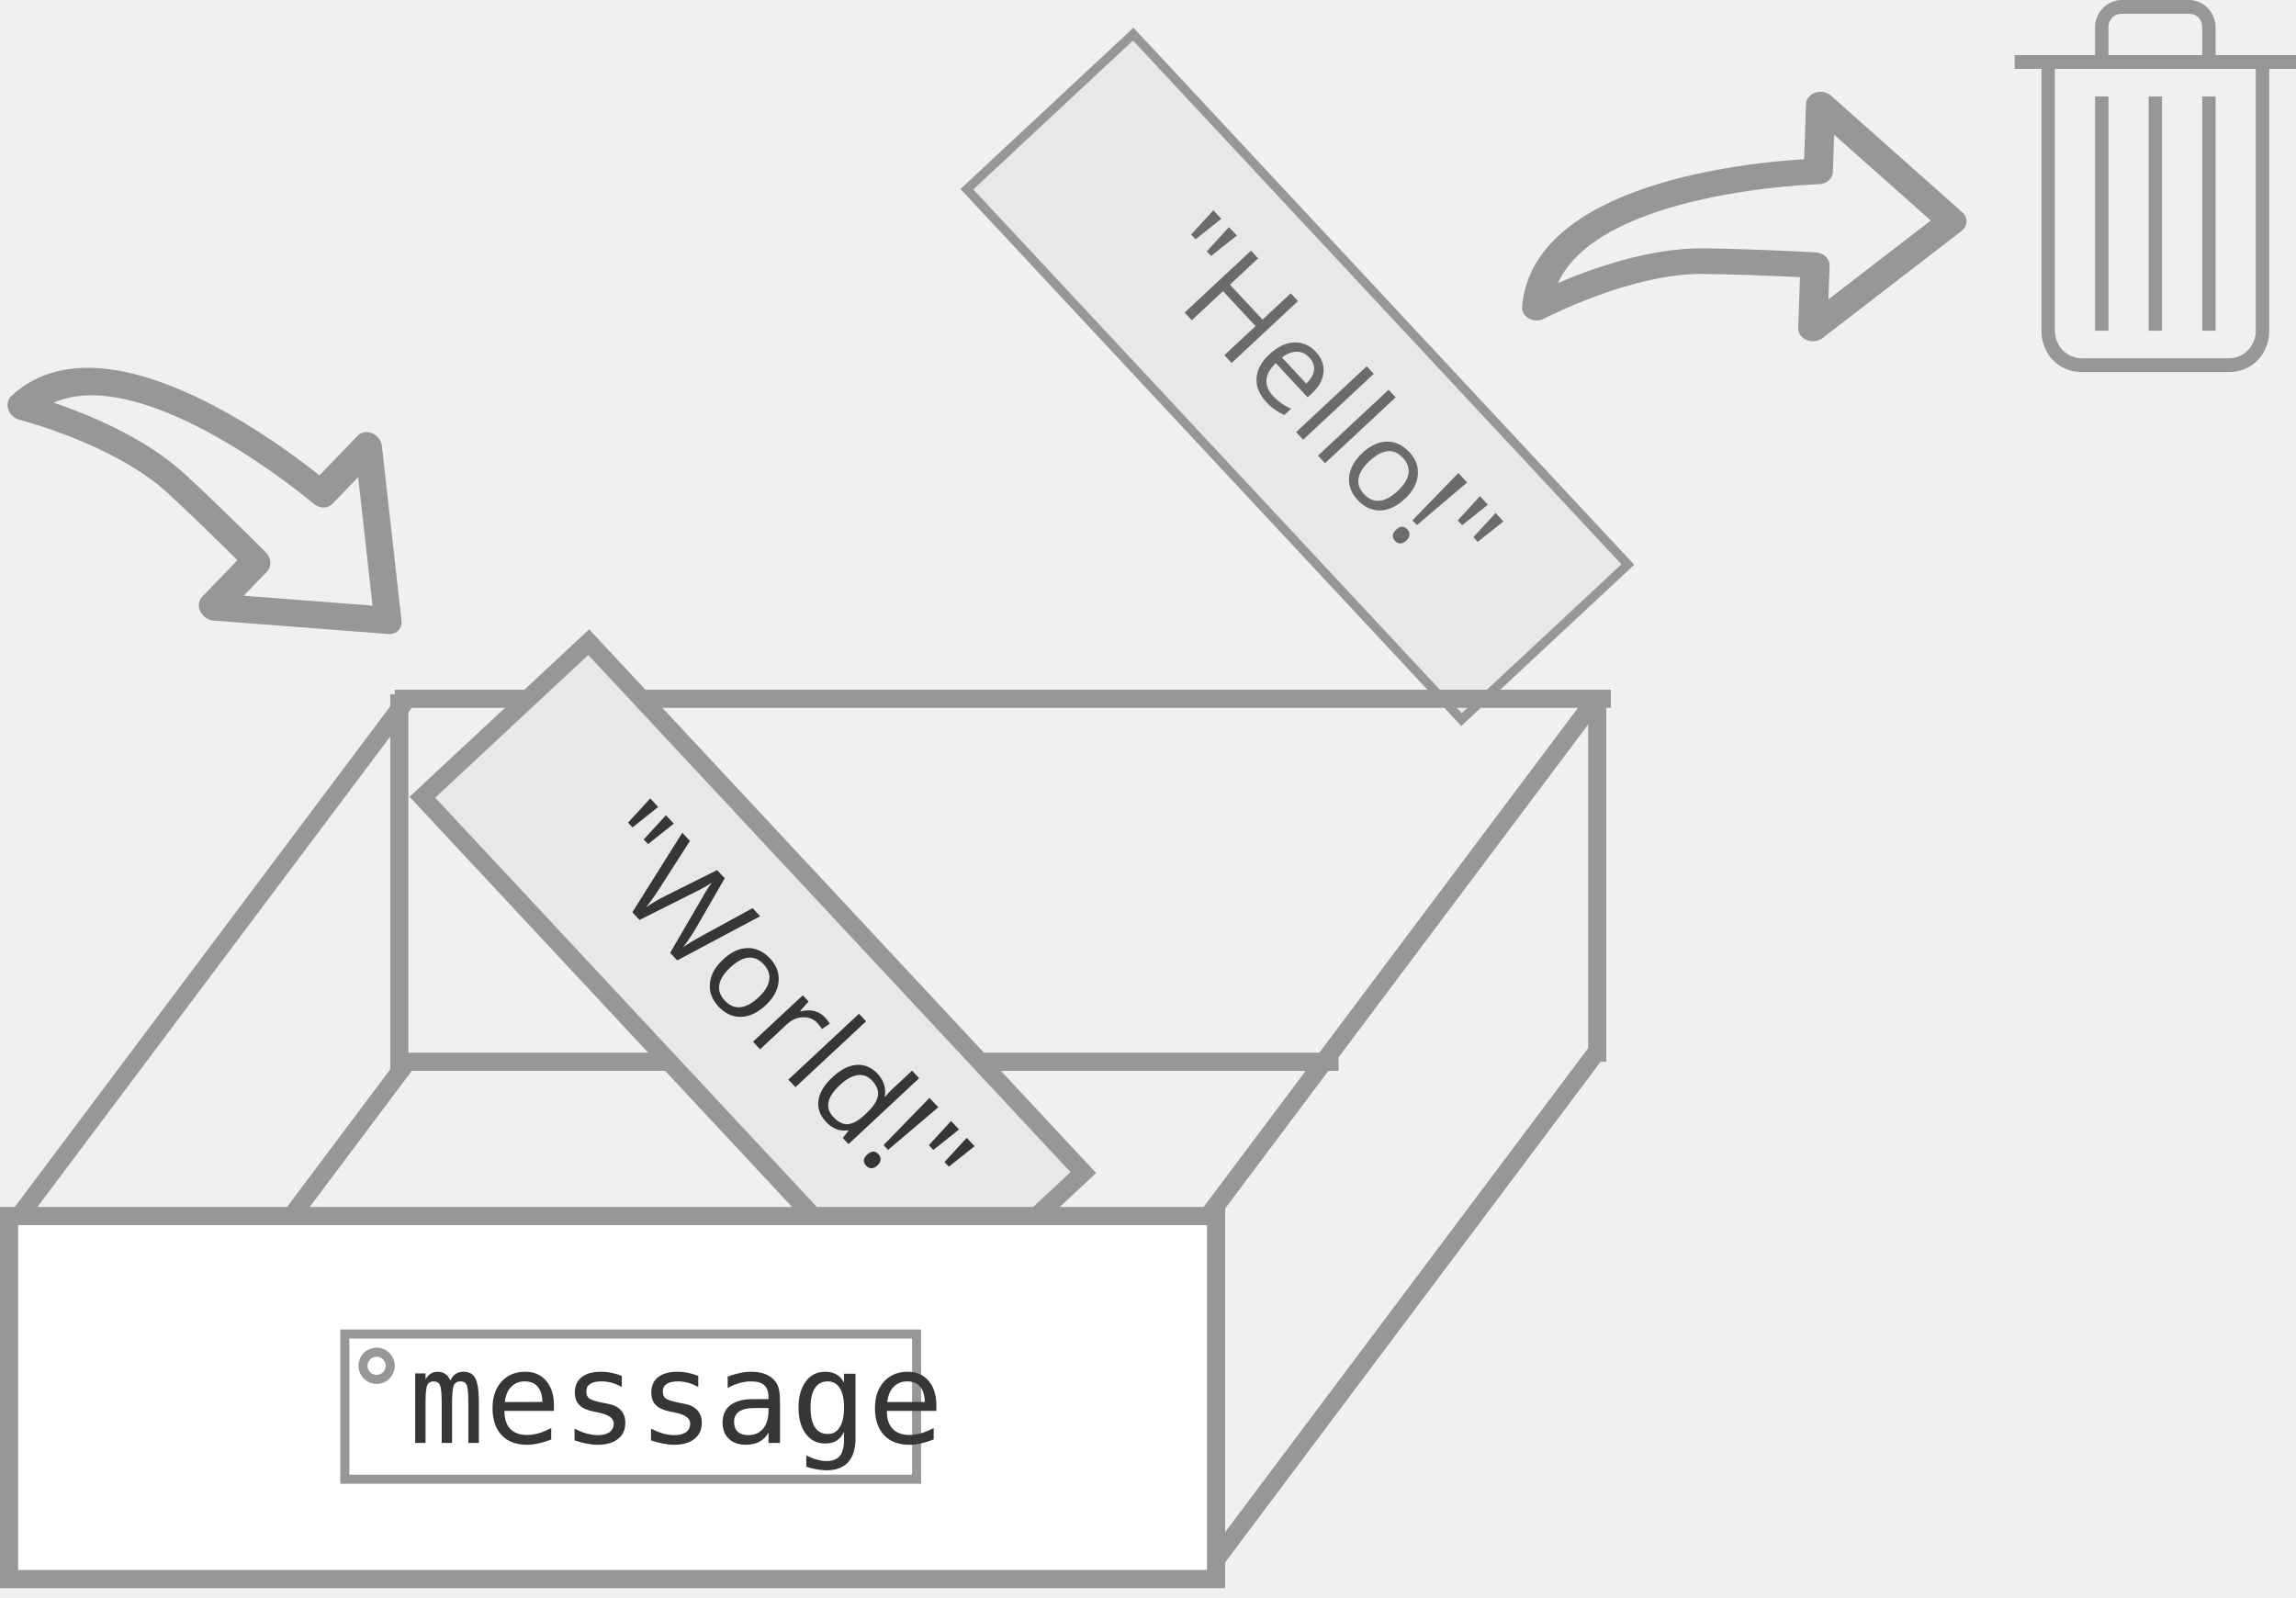
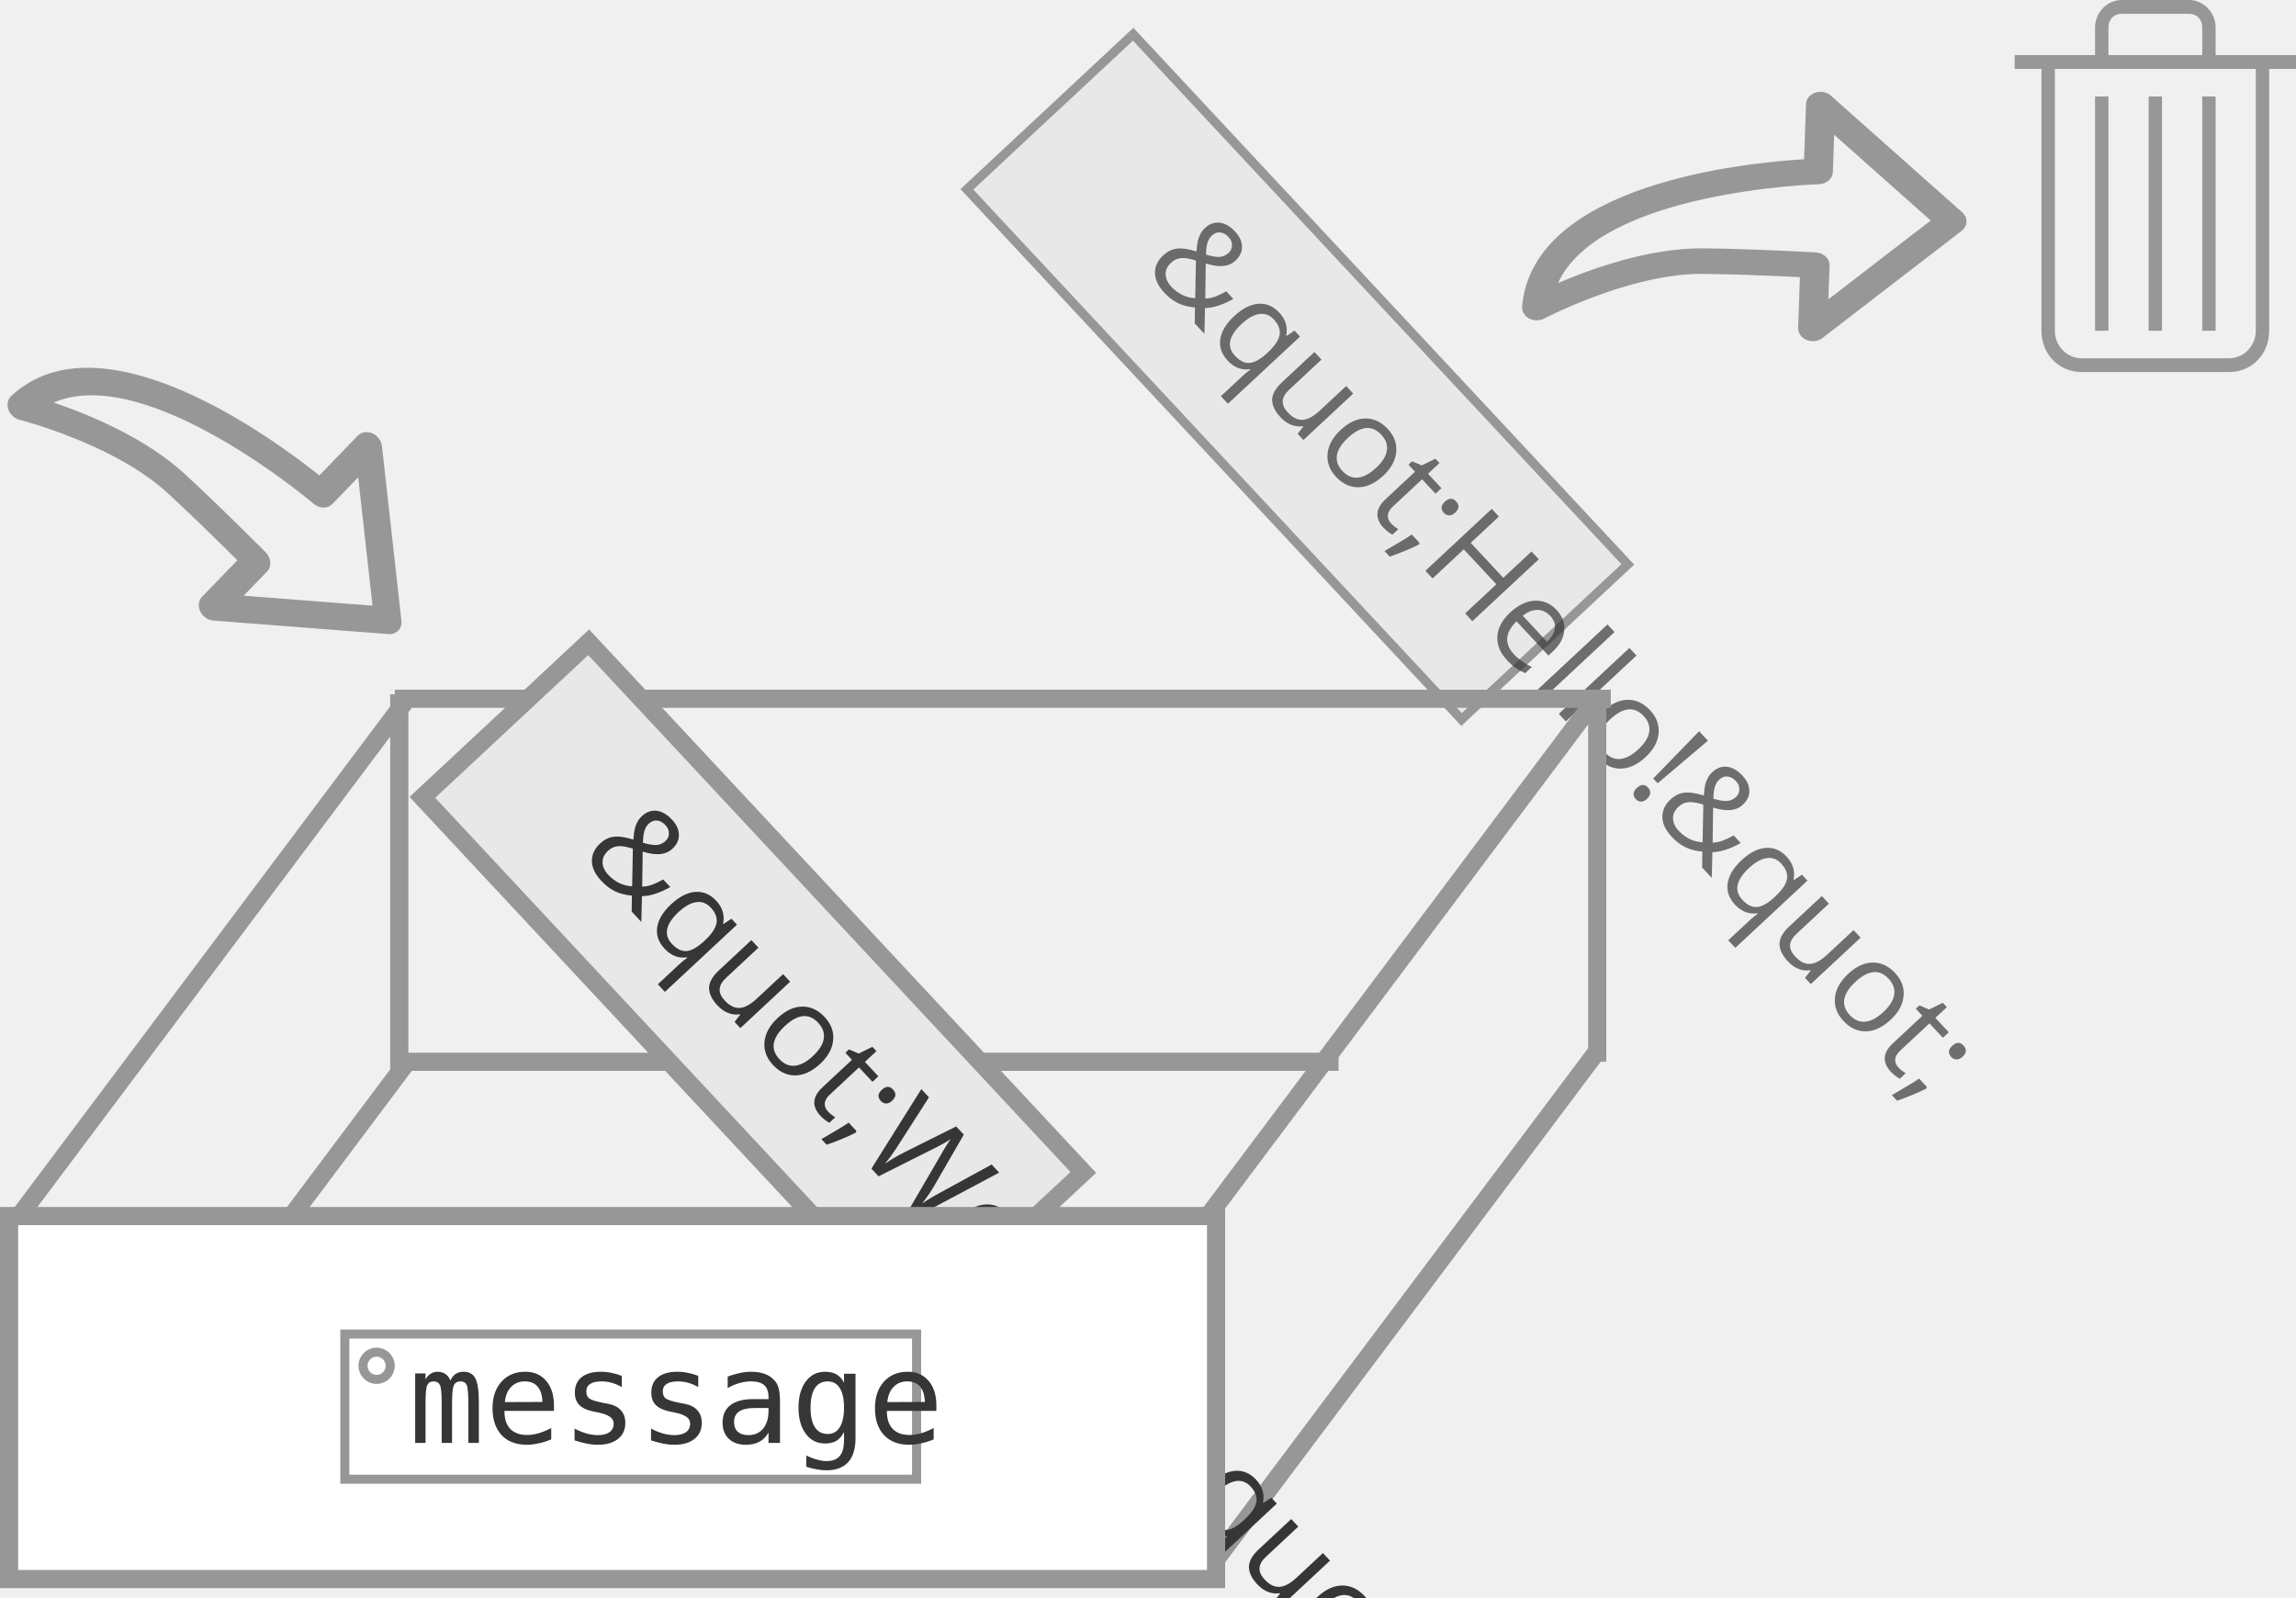
- <svg xmlns="http://www.w3.org/2000/svg" width="253px" height="176px" viewBox="0 0 253 176" version="1.1">
-   <defs />
-   <g id="variable-change" stroke="none" stroke-width="1" fill="none" fill-rule="evenodd">
-     <rect id="Rectangle-2" stroke="#979797" fill="#E8E8E8" transform="translate(142.959, 41.52837) rotate(47) translate(-142.959, -41.52837) " x="103" y="29" width="79.918" height="25.057" />
-     <text id="&quot;Hello!&quot;" opacity="0.7" transform="translate(146.5, 43.5) rotate(47) translate(-146.5, -43.5) " font-family="Open Sans" font-size="14" font-weight="normal" fill="#373535">
-       <tspan x="122" y="49">"Hello!"</tspan>
+ <svg xmlns="http://www.w3.org/2000/svg" width="253" height="176" viewBox="0 0 253 176">
+   <g fill="none" fill-rule="evenodd">
+     <path stroke="#979797" fill="#E8E8E8" d="M124.865 3.774l54.504 58.42-18.32 17.09-54.505-58.42z" />
+     <text opacity=".7" transform="rotate(47 146.5 43.5)" font-family="Open Sans" font-size="14" fill="#373535">
+       <tspan x="122" y="49">&amp;quot;Hello!&amp;quot;</tspan>
    </text>
-     <g id="trash62" transform="translate(222, 0)" fill="#979797">
-       <g id="Group">
-         <rect id="Rectangle-path" x="20.667" y="10.63" width="1.476" height="25.815" />
-         <rect id="Rectangle-path" x="14.762" y="10.63" width="1.476" height="25.815" />
-         <rect id="Rectangle-path" x="8.857" y="10.63" width="1.476" height="25.815" />
-         <path d="M25.095,6.074 L22.143,6.074 L22.143,3.037 C22.143,1.367 20.814,0 19.19,0 L11.81,0 C10.186,0 8.857,1.367 8.857,3.037 L8.857,6.074 L5.905,6.074 L0,6.074 L0,7.593 L2.952,7.593 L2.952,36.444 C2.952,39.026 4.871,41 7.381,41 L23.619,41 C26.129,41 28.048,39.026 28.048,36.444 L28.048,7.593 L31,7.593 L31,6.074 L25.095,6.074 L25.095,6.074 Z M10.333,3.037 C10.333,2.126 10.924,1.519 11.81,1.519 L19.19,1.519 C20.076,1.519 20.667,2.126 20.667,3.037 L20.667,6.074 L10.333,6.074 L10.333,3.037 L10.333,3.037 Z M26.571,36.444 C26.571,38.115 25.243,39.481 23.619,39.481 L7.381,39.481 C5.757,39.481 4.429,38.115 4.429,36.444 L4.429,7.593 L26.571,7.593 L26.571,36.444 L26.571,36.444 Z" id="Shape" />
-       </g>
+     <g fill="#979797">
+       <path d="M242.667 10.63h1.476v25.815h-1.476zm-5.905 0h1.476v25.815h-1.476zm-5.905 0h1.476v25.815h-1.476zM247.095 6.074h-2.952V3.037c0-1.67-1.33-3.037-2.953-3.037h-7.38c-1.624 0-2.953 1.367-2.953 3.037v3.037H222v1.52h2.952v28.85c0 2.582 1.92 4.556 4.43 4.556h16.237c2.51 0 4.425-1.974 4.425-4.556V7.594H253v-1.52h-5.905zm-14.762-3.037c0-.91.59-1.518 1.477-1.518h7.38c.886 0 1.477.603 1.477 1.514V6.07h-10.334V3.038zm16.238 33.407c0 1.67-1.324 3.037-2.95 3.037h-16.24c-1.62 0-2.95-1.362-2.95-3.033V7.597h22.14v28.85z" />
    </g>
-     <g id="left221-2" transform="translate(192.4019, 23.58829) scale(-1, 1) rotate(-2) translate(-192.4019, -23.58829) translate(155.9318, 9.197409)" fill="#979797">
-       <path d="M30.289,8.132 L30.289,2.046 C30.289,1.483 29.907,0.975 29.318,0.752 C28.729,0.529 28.045,0.635 27.579,1.021 L12.661,13.366 C12.34,13.632 12.157,14.003 12.157,14.391 C12.157,14.779 12.34,15.15 12.661,15.416 L27.579,27.761 C27.883,28.013 28.28,28.145 28.683,28.145 C28.897,28.145 29.113,28.107 29.318,28.03 C29.908,27.807 30.289,27.298 30.289,26.736 L30.289,21.135 C31.618,21.117 33.645,21.094 35.803,21.094 C37.792,21.094 39.538,21.113 40.99,21.15 C48.935,21.353 58.202,26.627 58.295,26.68 C58.8,26.97 59.447,26.989 59.972,26.726 C60.496,26.464 60.809,25.966 60.782,25.438 C60.073,11.836 36.583,8.722 30.289,8.132 L30.289,8.132 Z M41.083,18.333 C39.601,18.295 37.824,18.275 35.803,18.275 C32.047,18.275 28.678,18.343 28.645,18.343 C27.772,18.361 27.075,18.987 27.075,19.752 L27.075,23.468 L16.105,14.391 L27.075,5.314 L27.075,9.417 C27.075,10.158 27.729,10.772 28.572,10.823 C28.832,10.839 52.641,12.41 56.926,22.716 C53.274,20.991 46.992,18.484 41.083,18.333 L41.083,18.333 Z" id="Shape" />
-     </g>
-     <g id="left221-3" transform="translate(26.40187, 52.58829) scale(-1, 1) rotate(-44) translate(-26.40187, -52.58829) translate(-10.06816, 38.19741)" fill="#979797">
-       <path d="M30.289,8.132 L30.289,2.046 C30.289,1.483 29.907,0.975 29.318,0.752 C28.729,0.529 28.045,0.635 27.579,1.021 L12.661,13.366 C12.34,13.632 12.157,14.003 12.157,14.391 C12.157,14.779 12.34,15.15 12.661,15.416 L27.579,27.761 C27.883,28.013 28.28,28.145 28.683,28.145 C28.897,28.145 29.113,28.107 29.318,28.03 C29.908,27.807 30.289,27.298 30.289,26.736 L30.289,21.135 C31.618,21.117 33.645,21.094 35.803,21.094 C37.792,21.094 39.538,21.113 40.99,21.15 C48.935,21.353 58.202,26.627 58.295,26.68 C58.8,26.97 59.447,26.989 59.972,26.726 C60.496,26.464 60.809,25.966 60.782,25.438 C60.073,11.836 36.583,8.722 30.289,8.132 L30.289,8.132 Z M41.083,18.333 C39.601,18.295 37.824,18.275 35.803,18.275 C32.047,18.275 28.678,18.343 28.645,18.343 C27.772,18.361 27.075,18.987 27.075,19.752 L27.075,23.468 L16.105,14.391 L27.075,5.314 L27.075,9.417 C27.075,10.158 27.729,10.772 28.572,10.823 C28.832,10.839 52.641,12.41 56.926,22.716 C53.274,20.991 46.992,18.484 41.083,18.333 L41.083,18.333 Z" id="Shape" />
-     </g>
-     <path d="M44.5,117 L146.5,117" id="Line-2" stroke="#979797" stroke-width="2" stroke-linecap="square" />
-     <path d="M2.5,173.5 L44.5,117.5" id="Line" stroke="#979797" stroke-width="2" stroke-linecap="square" />
-     <path d="M133.5,172.5 L175.5,116.5" id="Line-3" stroke="#979797" stroke-width="2" stroke-linecap="square" />
-     <path d="M44.5,77 L176.5,77" id="Line-7" stroke="#979797" stroke-width="2" stroke-linecap="square" />
-     <path d="M2.5,133.5 L44.5,77.5" id="Line-8" stroke="#979797" stroke-width="2" stroke-linecap="square" />
-     <path d="M133.5,133.5 L175.5,77.5" id="Line-9" stroke="#979797" stroke-width="2" stroke-linecap="square" />
-     <path d="M44,117.5 L44,77.5" id="Line-4" stroke="#979797" stroke-width="2" stroke-linecap="square" />
-     <rect id="Rectangle-5" stroke="#979797" stroke-width="2" fill="#E8E8E8" transform="translate(82.959, 108.5284) rotate(47) translate(-82.959, -108.5284) " x="43" y="96" width="79.918" height="25.057" />
-     <text id="&quot;World!&quot;" transform="translate(86.5, 110.5) rotate(47) translate(-86.5, -110.5) " font-family="Open Sans" font-size="14" font-weight="normal" fill="#373535">
-       <tspan x="59" y="116">"World!"</tspan>
+     <path d="M198.796 17.55l.213-6.078c.02-.562.414-1.057 1.01-1.26.597-.2 1.277-.072 1.73.33l14.47 12.855c.313.278.482.655.47 1.042-.015.383-.21.75-.54 1.002l-15.336 11.81c-.312.242-.714.36-1.116.346-.216-.007-.43-.053-.63-.137-.584-.242-.947-.764-.927-1.326l.197-5.595c-1.327-.065-3.35-.16-5.507-.234-1.988-.07-3.732-.112-5.184-.126-7.945-.074-17.388 4.87-17.48 4.92-.517.27-1.165.268-1.68-.013-.514-.28-.81-.788-.763-1.315 1.184-13.563 24.76-15.852 31.068-16.222zm-11.14 9.815c1.482.013 3.257.056 5.277.127 3.75.13 7.114.317 7.148.32.875.047 1.55.696 1.52 1.46l-.13 3.713 11.28-8.685-10.64-9.45-.144 4.1c-.026.74-.7 1.33-1.545 1.35-.26.01-24.1.746-28.742 10.89 3.71-1.594 10.072-3.88 15.98-3.823zM35.196 52.383l4.23-4.376c.39-.404 1.02-.505 1.598-.256.578.25.996.805 1.063 1.407L44.233 68.4c.047.414-.08.807-.35 1.086-.27.28-.658.42-1.074.386l-19.31-1.49c-.395-.03-.77-.21-1.06-.49-.156-.15-.285-.328-.378-.526-.27-.57-.19-1.2.2-1.605l3.893-4.024c-.943-.937-2.385-2.363-3.936-3.862-1.43-1.382-2.7-2.582-3.77-3.564-5.854-5.377-16.18-8.026-16.286-8.05-.566-.145-1.044-.58-1.238-1.134-.196-.553-.075-1.13.312-1.49 9.96-9.286 29.015 4.8 33.95 8.75zm-14.85-.167c1.09 1.002 2.383 2.223 3.837 3.628 2.7 2.61 5.075 5 5.1 5.024.614.62.68 1.554.148 2.104l-2.58 2.672L41.05 66.74l-1.58-14.15-2.85 2.95c-.515.537-1.413.52-2.054-.025-.198-.17-18.408-15.587-28.652-11.156 3.826 1.297 10.085 3.86 14.44 7.86z" fill="#979797" />
+     <path d="M44.5 117h102m-144 56.5l42-56m89 55l42-56M44.5 77h132m-174 56.5l42-56m89 56l42-56M44 117.5v-40" stroke="#979797" stroke-width="2" stroke-linecap="square" />
+     <path stroke="#979797" stroke-width="2" fill="#E8E8E8" d="M64.865 70.774l54.504 58.42-18.32 17.09-54.505-58.42z" />
+     <text transform="rotate(47 86.5 110.5)" font-family="Open Sans" font-size="14" fill="#373535">
+       <tspan x="59" y="116">&amp;quot;World!&amp;quot;</tspan>
    </text>
-     <path d="M176,116 L176,77.5" id="Line-5" stroke="#979797" stroke-width="2" stroke-linecap="square" />
-     <rect id="Rectangle-4" stroke="#979797" stroke-width="2" fill="#FFFFFF" x="1" y="134" width="133" height="40" />
-     <g id="Rectangle-3-+-Oval-1-+-message" transform="translate(38, 147)">
-       <rect id="Rectangle-3" stroke="#979797" fill="#FFFFFF" x="0" y="0" width="63" height="16" />
-       <circle id="Oval-1" stroke="#979797" cx="3.5" cy="3.5" r="1.5" />
-       <text id="message" font-family="Consolas" font-size="14" font-weight="normal" fill="#373535">
+     <path d="M176 116V77.5" stroke="#979797" stroke-width="2" stroke-linecap="square" />
+     <path stroke="#979797" stroke-width="2" fill="#fff" d="M1 134h133v40H1z" />
+     <g transform="translate(38 147)">
+       <path stroke="#979797" fill="#fff" d="M0 0h63v16H0z" />
+       <circle stroke="#979797" cx="3.5" cy="3.5" r="1.5" />
+       <text font-family="Consolas" font-size="14" fill="#373535">
        <tspan x="7" y="12">message</tspan>
      </text>
    </g>
  </g>
</svg>
